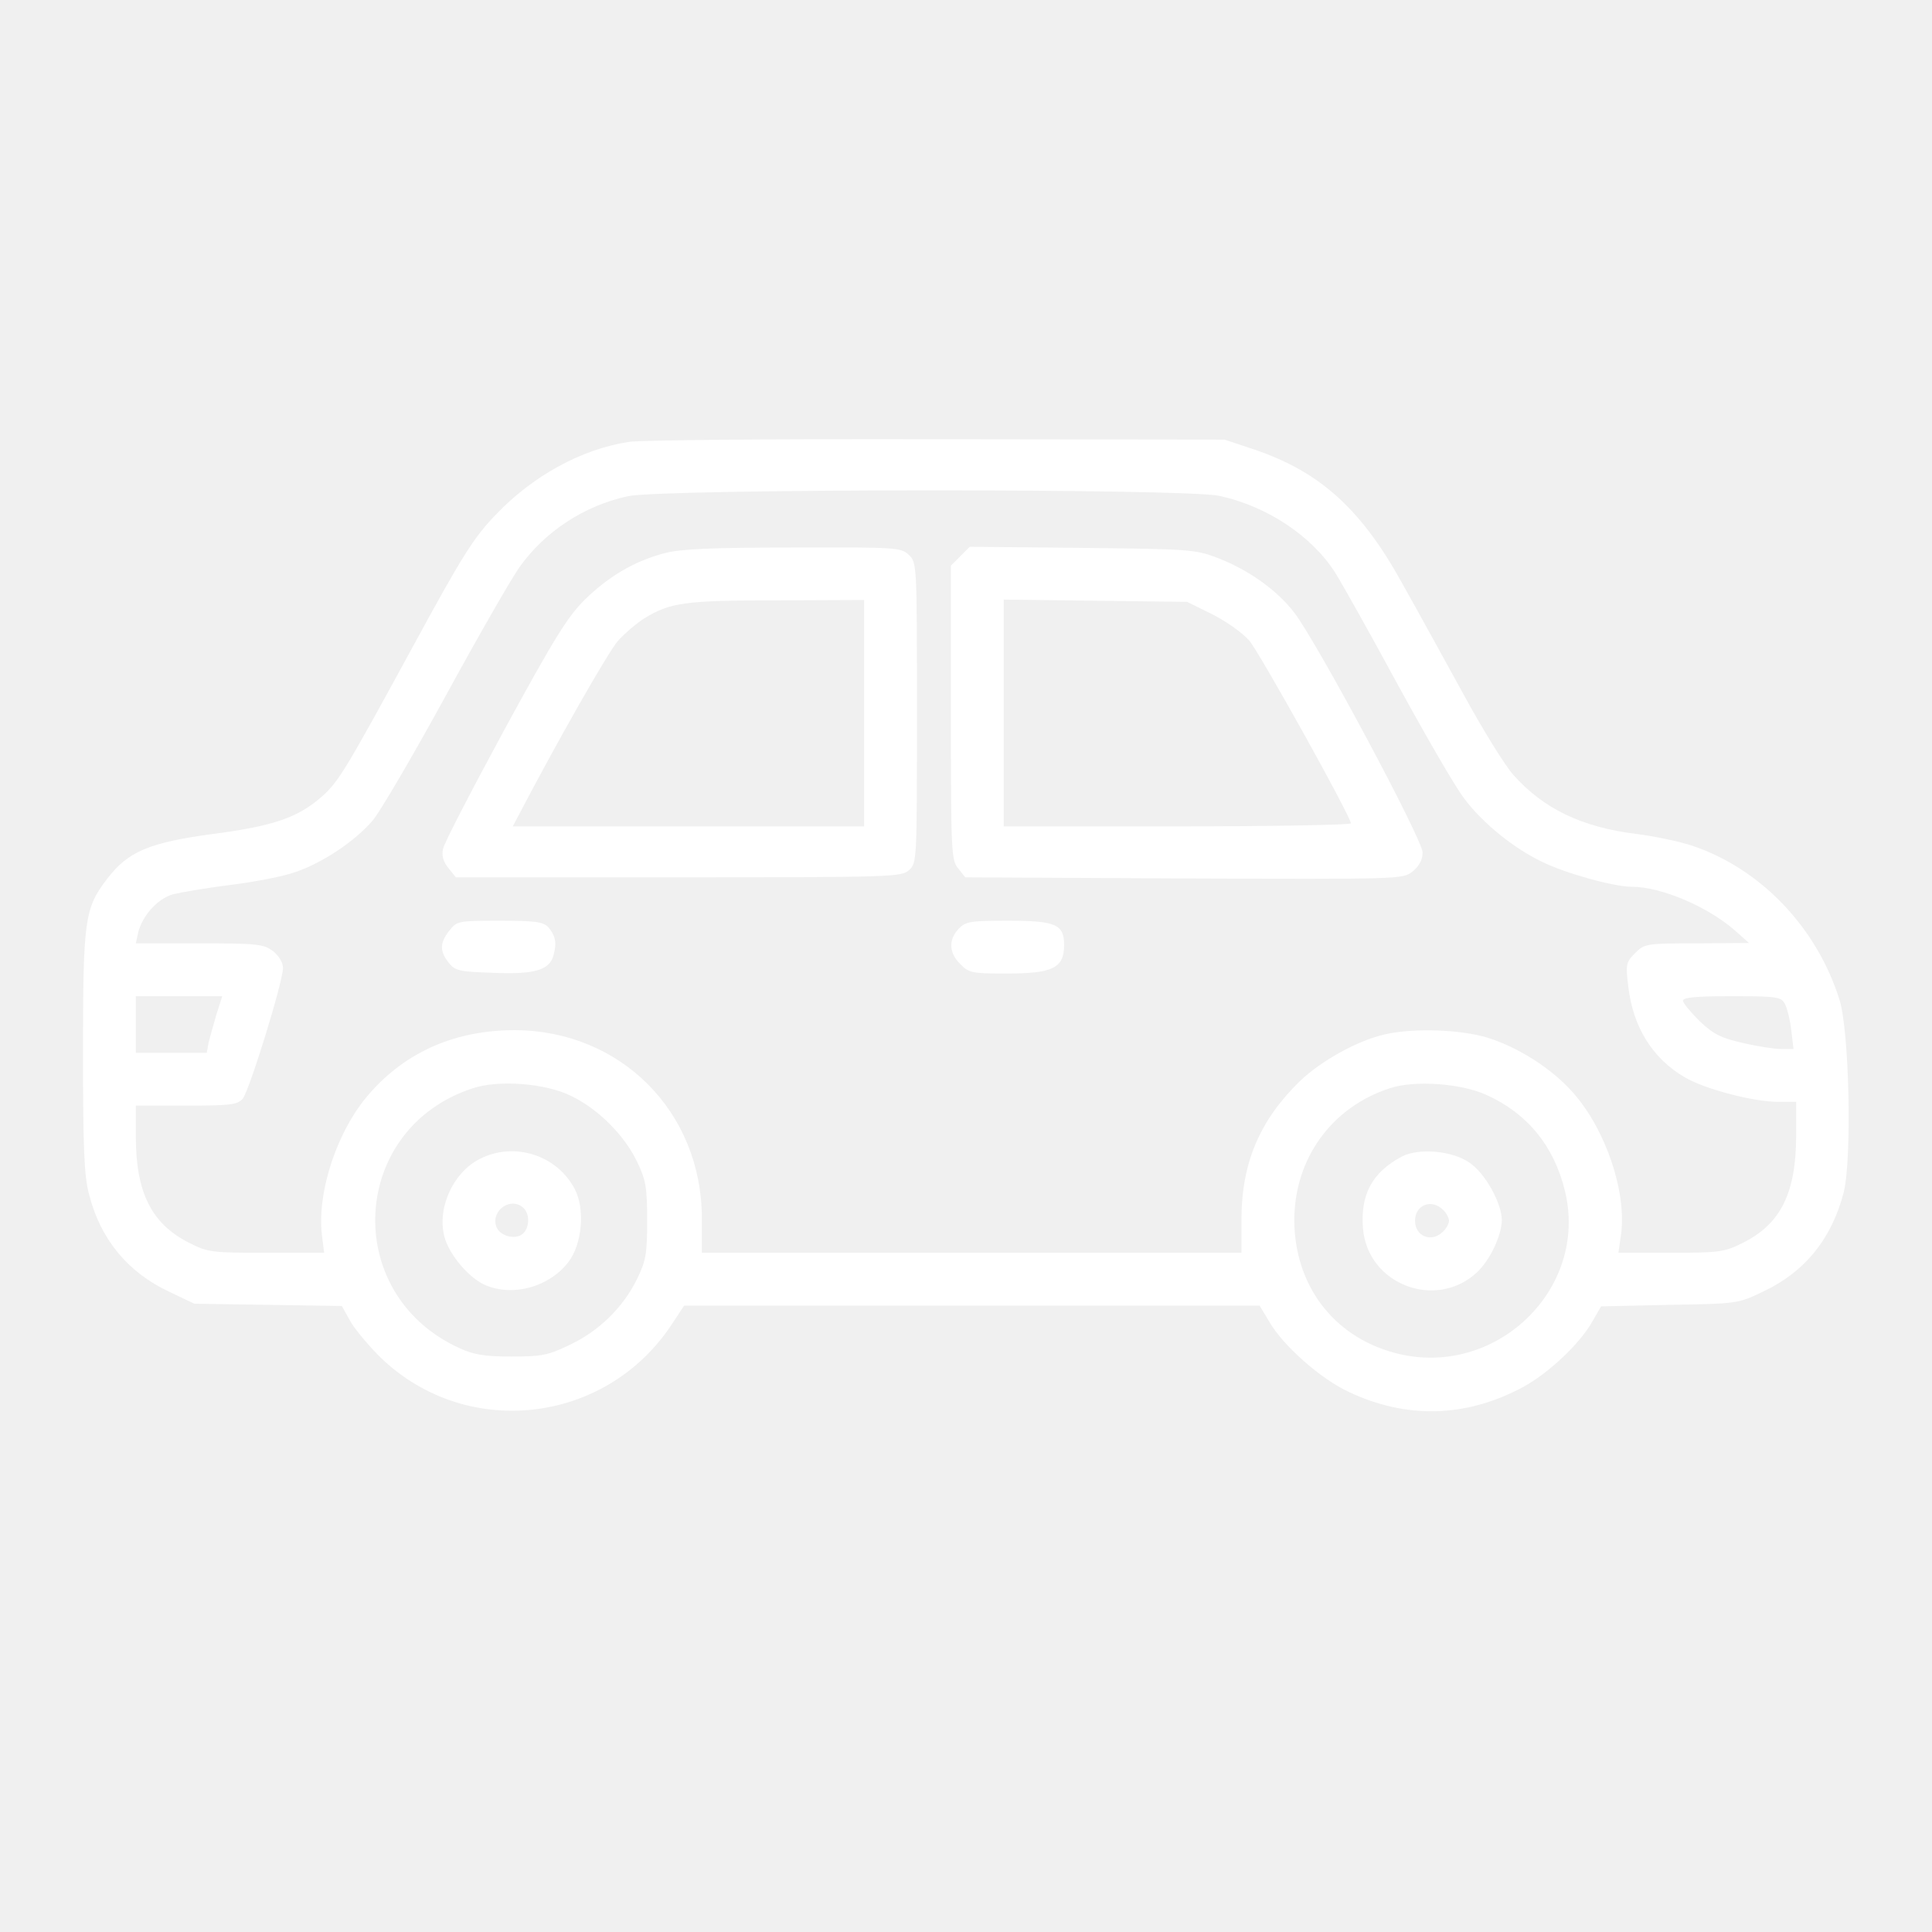
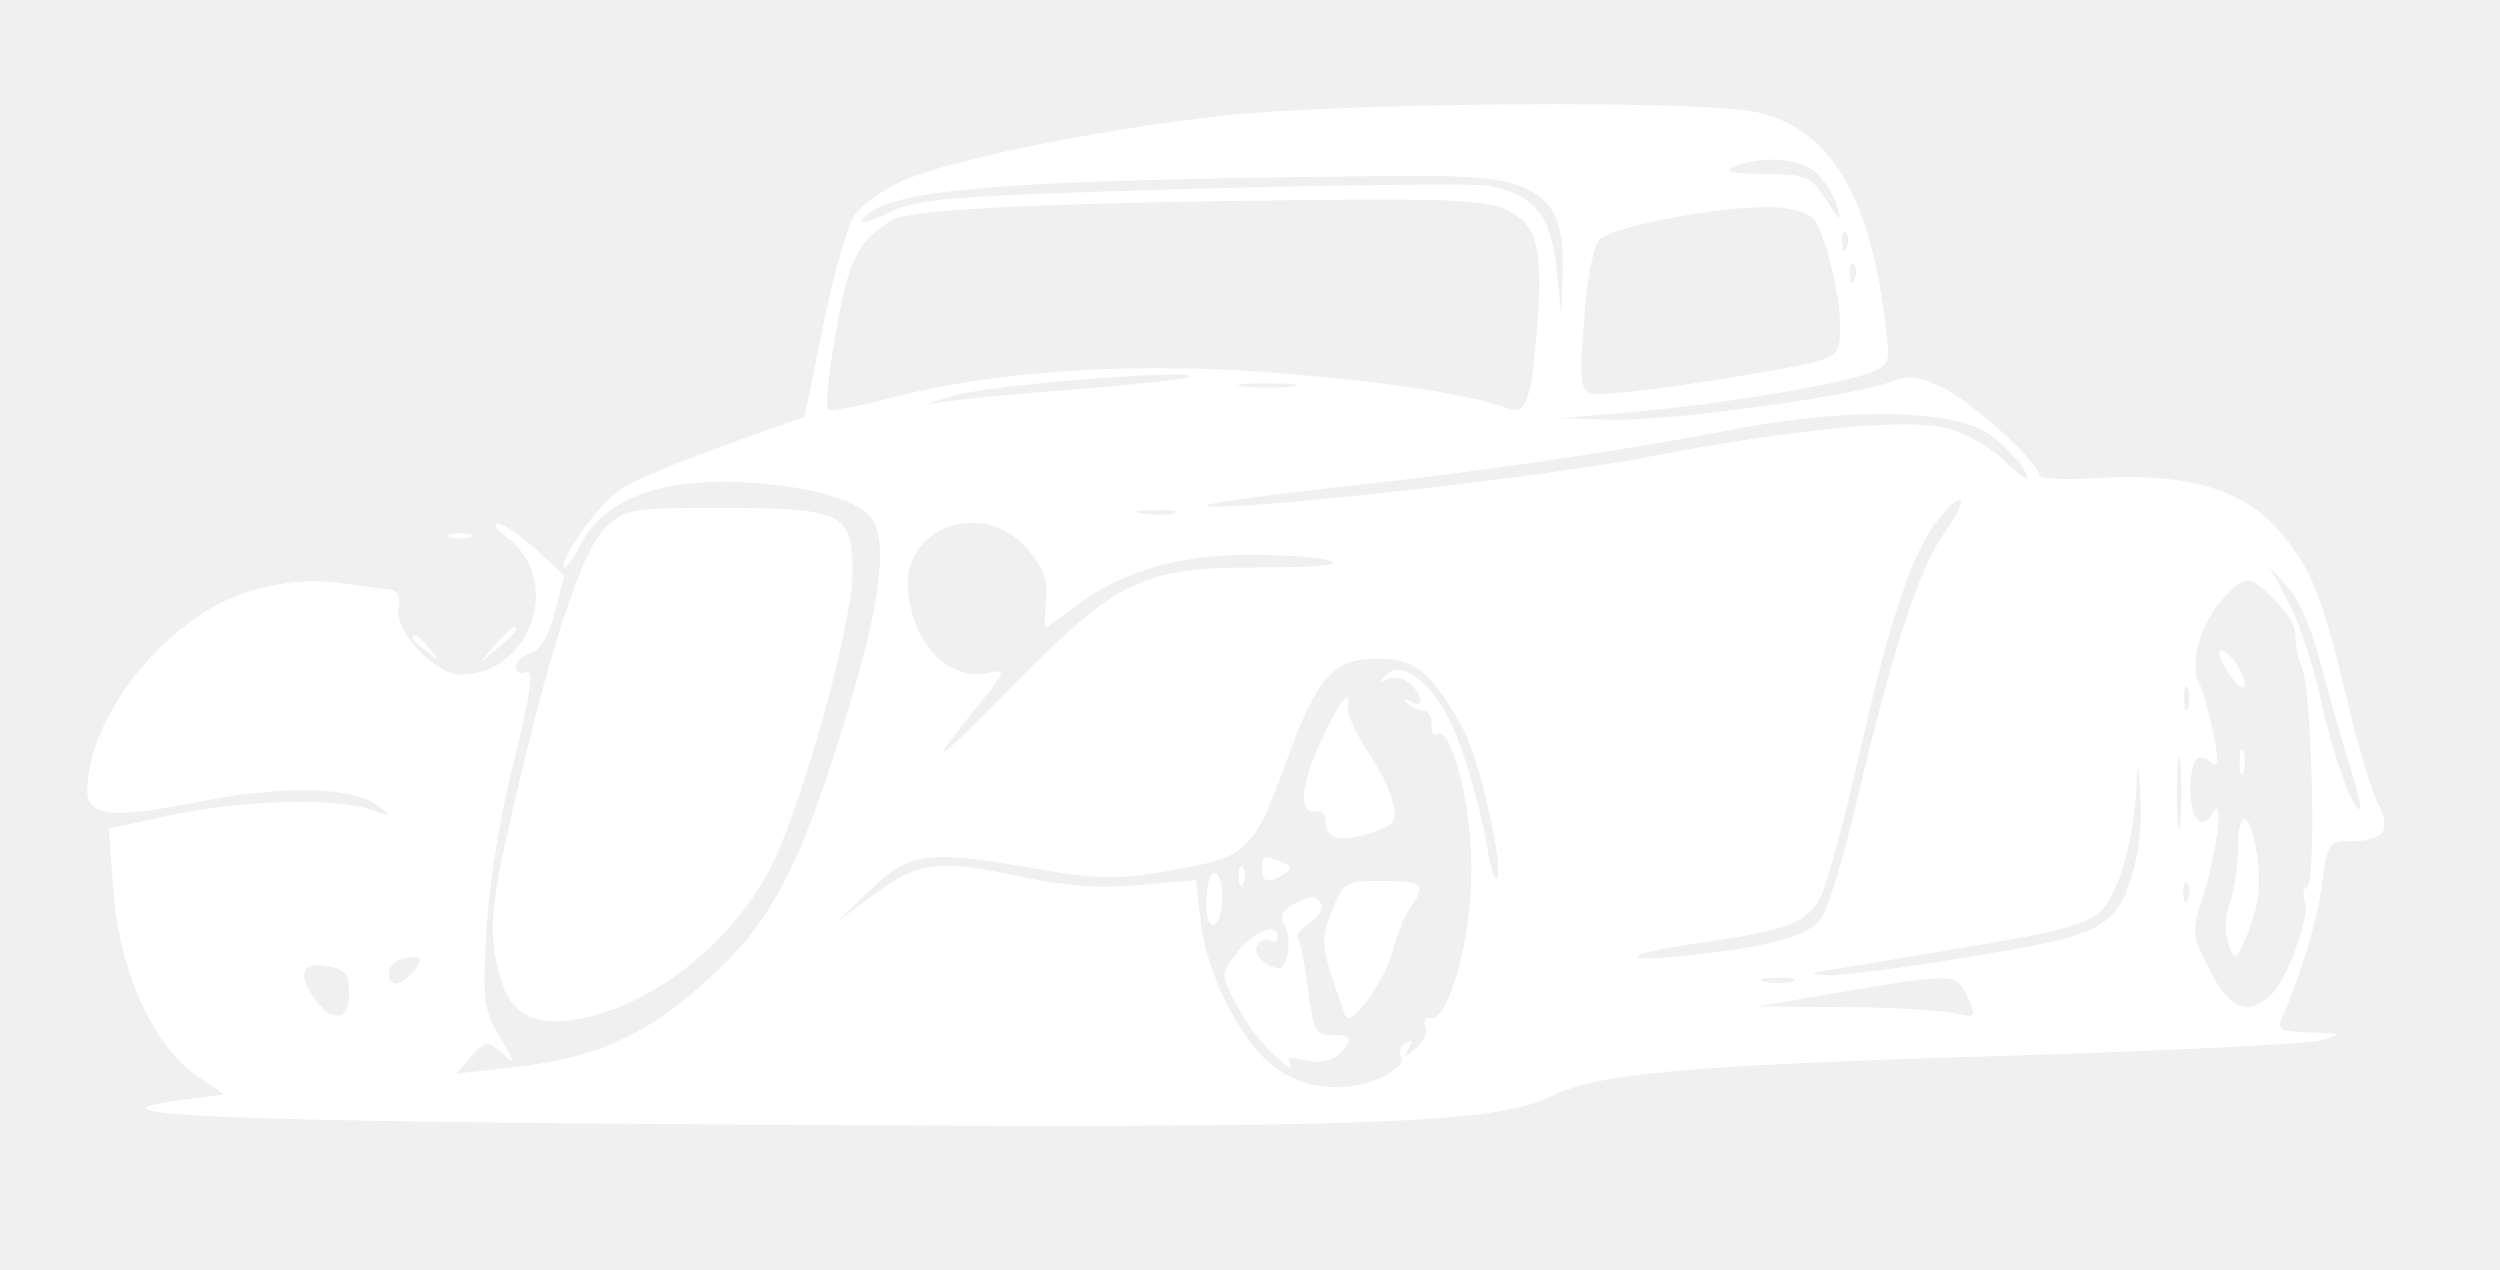
- <svg xmlns="http://www.w3.org/2000/svg" version="1.0" width="512pt" height="512pt" viewBox="0 0 512 512" preserveAspectRatio="xMidYMid meet">
-   <g transform="translate(0,512) scale(0.1,-0.1)" fill="#ffffff" stroke="none">
-     <path d="M1667 3949 c-126 -19 -257 -91 -355 -195 -57 -59 -89 -111 -211 -335 -185 -340 -204 -371 -248 -410 -64 -56 -128 -78 -288 -99 -171 -23 -226 -47 -281 -119 -60 -78 -64 -108 -64 -461 0 -253 3 -328 16 -375 30 -119 103 -207 212 -258 l67 -32 196 -3 195 -3 20 -36 c10 -20 44 -61 74 -92 226 -229 605 -190 782 82 l31 47 763 0 762 0 26 -43 c36 -63 136 -151 209 -185 153 -73 311 -69 461 11 68 36 153 116 186 175 l23 40 181 4 c179 3 182 3 248 35 111 52 182 140 214 263 22 88 15 427 -11 510 -60 192 -209 348 -391 409 -33 11 -100 25 -148 31 -145 18 -246 67 -326 157 -22 25 -81 120 -131 212 -50 91 -123 224 -163 295 -108 196 -217 295 -390 354 l-81 27 -760 1 c-418 1 -786 -2 -818 -7z m1564 -143 c126 -27 245 -106 307 -203 17 -27 92 -160 166 -297 75 -137 154 -274 177 -303 47 -63 130 -131 206 -167 60 -30 190 -66 237 -66 79 0 202 -53 274 -116 l37 -33 -138 -1 c-135 0 -139 -1 -164 -26 -24 -24 -25 -30 -18 -87 12 -108 64 -192 150 -242 52 -31 182 -65 247 -65 l48 0 0 -88 c0 -154 -41 -236 -142 -286 -48 -24 -61 -26 -190 -26 l-139 0 7 49 c15 113 -41 278 -127 375 -56 64 -146 121 -227 146 -71 22 -197 26 -271 9 -73 -16 -171 -71 -226 -124 -106 -103 -154 -216 -155 -362 l0 -93 -715 0 -715 0 0 93 c-1 281 -215 496 -496 497 -155 0 -286 -56 -383 -166 -86 -96 -141 -260 -128 -376 l6 -48 -153 0 c-144 0 -155 1 -204 26 -100 50 -142 133 -142 281 l0 83 133 0 c115 0 136 2 150 18 17 19 107 310 107 347 0 14 -11 32 -26 44 -25 19 -40 21 -196 21 l-168 0 6 28 c11 45 51 90 92 102 20 5 89 17 154 25 64 8 141 23 171 34 73 25 158 82 205 137 20 24 106 171 191 326 85 156 174 311 197 344 67 95 172 164 288 189 92 20 1473 21 1567 1z m-2657 -1373 c-8 -27 -17 -60 -21 -75 l-5 -28 -94 0 -94 0 0 75 0 75 115 0 114 0 -15 -47z m4156 27 c6 -11 14 -43 17 -70 l6 -50 -32 0 c-18 0 -64 7 -102 16 -58 13 -78 23 -115 58 -24 24 -44 48 -44 54 0 9 37 12 130 12 120 0 130 -2 140 -20z m-3217 -244 c73 -35 143 -106 176 -176 23 -48 26 -68 26 -155 0 -88 -3 -106 -27 -155 -37 -75 -100 -137 -178 -174 -58 -28 -75 -31 -155 -31 -72 0 -100 5 -139 23 -313 144 -289 582 37 688 69 23 193 13 260 -20z m2427 2 c108 -49 178 -135 207 -253 65 -263 -187 -502 -452 -430 -163 44 -265 181 -265 353 1 162 99 298 253 348 66 22 190 13 257 -18z" />
-     <path d="M1761 3654 c-80 -21 -149 -62 -212 -124 -46 -46 -81 -103 -213 -345 -86 -159 -160 -301 -162 -315 -4 -17 1 -34 14 -50 l20 -25 590 0 c566 0 591 1 611 19 21 19 21 25 21 417 0 397 0 398 -22 419 -21 19 -33 20 -307 19 -217 0 -299 -4 -340 -15z m529 -424 l0 -300 -465 0 -466 0 12 23 c105 201 241 440 267 469 19 21 50 47 69 59 68 42 107 48 351 48 l232 1 0 -300z" />
-     <path d="M2545 3646 l-25 -25 0 -389 c0 -369 1 -391 19 -413 l19 -24 579 -3 c575 -2 580 -2 606 18 18 15 27 31 27 51 0 34 -277 552 -339 634 -46 61 -124 116 -206 147 -57 22 -77 23 -357 26 l-298 3 -25 -25z m668 -154 c37 -19 80 -49 98 -70 29 -35 269 -466 269 -484 0 -4 -207 -8 -460 -8 l-460 0 0 301 0 300 243 -3 243 -3 67 -33z" />
-     <path d="M1191 2654 c-26 -33 -26 -55 -2 -85 17 -22 29 -24 116 -27 111 -5 152 7 162 47 9 33 5 51 -14 74 -14 14 -34 17 -129 17 -110 0 -113 -1 -133 -26z" />
-     <path d="M2540 2658 c-27 -29 -25 -64 5 -93 22 -23 31 -25 120 -25 125 0 155 14 155 76 0 54 -22 64 -148 64 -102 0 -113 -2 -132 -22z" />
-     <path d="M1272 2049 c-74 -37 -117 -138 -92 -214 16 -47 66 -104 107 -121 74 -31 169 -4 219 61 37 48 45 141 17 194 -47 90 -160 126 -251 80z m116 -131 c17 -17 15 -53 -3 -68 -20 -17 -62 -5 -70 20 -14 44 41 80 73 48z" />
-     <path d="M3715 2055 c-79 -42 -110 -101 -103 -190 12 -149 193 -218 302 -117 35 33 65 97 66 138 0 45 -44 125 -86 153 -46 32 -135 39 -179 16z m109 -141 c9 -8 16 -22 16 -29 0 -7 -7 -21 -16 -29 -30 -30 -74 -13 -74 29 0 42 44 59 74 29z" />
+ <svg xmlns="http://www.w3.org/2000/svg" version="1.0" width="315pt" height="160pt" viewBox="0 0 315 160" preserveAspectRatio="xMidYMid meet">
+   <g transform="translate(0,160) scale(0.1,-0.1)" fill="#ffffff" stroke="none">
+     <path d="M1538 1454 c-153 -17 -340 -55 -401 -82 -25 -11 -52 -31 -61 -44 -9 -14 -26 -76 -39 -139 l-23 -114 -103 -37 c-57 -20 -115 -45 -130 -55 -29 -22 -71 -80 -71 -97 1 -6 10 6 21 27 28 54 91 81 184 80 79 -1 152 -17 178 -40 31 -29 17 -124 -45 -313 -41 -127 -77 -196 -130 -249 -90 -90 -158 -124 -274 -136 l-69 -8 19 22 c18 20 20 20 39 4 17 -16 17 -14 -3 20 -21 35 -22 47 -17 135 3 56 17 146 35 214 21 85 25 115 15 111 -7 -3 -13 0 -13 7 0 6 8 14 18 17 12 3 23 21 31 51 l12 47 -35 32 c-20 18 -41 33 -48 33 -7 0 -3 -7 8 -15 75 -52 35 -175 -56 -175 -32 0 -83 55 -78 83 3 15 -1 23 -11 24 -9 1 -39 5 -67 9 -35 4 -69 1 -109 -11 -101 -29 -205 -156 -205 -251 0 -33 31 -36 142 -14 106 21 193 19 225 -6 16 -12 15 -13 -10 -4 -43 15 -162 12 -251 -7 l-79 -17 6 -79 c7 -99 50 -194 104 -232 l36 -24 -54 -7 c-142 -19 39 -27 721 -31 768 -5 936 1 1005 36 58 29 176 39 580 51 198 6 374 15 390 19 29 9 28 9 -14 10 -37 1 -42 3 -36 18 25 56 45 125 51 170 6 49 8 53 33 53 45 0 55 13 37 48 -8 16 -27 78 -40 136 -31 129 -45 162 -86 209 -43 50 -116 71 -222 65 -43 -3 -78 -1 -78 2 0 16 -81 90 -119 110 -32 16 -45 18 -68 9 -47 -18 -275 -49 -348 -48 l-70 2 94 8 c110 10 257 34 296 49 27 10 27 12 20 67 -20 160 -71 242 -163 262 -73 15 -515 12 -674 -5z m750 -71 c11 -10 23 -29 27 -43 6 -21 4 -20 -14 8 -19 30 -25 32 -78 33 -42 0 -52 3 -38 9 34 14 82 11 103 -7z m-373 -17 c43 -18 55 -42 54 -108 l-2 -53 -6 59 c-7 65 -29 91 -85 102 -18 3 -187 1 -375 -4 -307 -9 -345 -12 -381 -30 -22 -10 -37 -15 -34 -10 24 39 160 51 642 56 112 2 162 -2 187 -12z m-15 -31 c37 -19 44 -47 37 -144 -7 -94 -14 -114 -36 -106 -45 18 -169 36 -304 46 -173 13 -347 1 -473 -32 -42 -11 -79 -18 -81 -15 -3 3 1 46 10 96 15 91 29 119 72 143 23 14 210 22 528 25 178 2 223 -1 247 -13z m384 -10 c17 -18 39 -113 34 -152 -3 -26 -5 -27 -151 -51 -81 -13 -154 -21 -163 -18 -13 5 -14 20 -8 93 3 49 12 94 19 101 14 15 138 40 207 41 29 1 52 -5 62 -14z m43 -37 c-3 -8 -6 -5 -6 6 -1 11 2 17 5 13 3 -3 4 -12 1 -19z m10 -40 c-3 -8 -6 -5 -6 6 -1 11 2 17 5 13 3 -3 4 -12 1 -19z m-838 -123 c-3 -2 -63 -9 -134 -15 -72 -5 -146 -12 -165 -15 l-35 -5 35 11 c44 14 310 35 299 24z m129 -12 c-15 -2 -42 -2 -60 0 -18 2 -6 4 27 4 33 0 48 -2 33 -4z m880 -61 c17 -13 37 -33 43 -45 8 -16 2 -13 -24 11 -20 20 -52 37 -77 43 -52 12 -192 -2 -370 -36 -130 -26 -512 -68 -558 -63 -15 2 50 11 143 22 190 20 369 46 525 76 145 27 273 24 318 -8z m-57 -122 c-32 -44 -65 -144 -110 -333 -16 -71 -37 -139 -45 -152 -16 -25 -63 -38 -180 -50 -81 -8 -65 4 20 16 118 17 143 26 159 62 9 18 30 100 49 182 37 165 66 250 97 289 33 42 42 30 10 -14z m-973 23 c-10 -2 -28 -2 -40 0 -13 2 -5 4 17 4 22 1 32 -1 23 -4z m-183 -45 c20 -24 26 -40 23 -65 -2 -18 -2 -33 0 -33 2 0 19 12 37 26 58 44 130 65 219 65 45 0 91 -3 103 -8 14 -5 -20 -8 -90 -8 -149 0 -178 -14 -316 -154 -99 -101 -107 -104 -33 -13 27 33 29 39 12 35 -52 -14 -100 33 -106 104 -7 80 97 115 151 51z m1629 -144 c10 -38 26 -95 36 -126 10 -32 16 -58 14 -58 -10 0 -33 64 -49 135 -9 44 -28 100 -41 125 l-24 45 24 -26 c13 -15 31 -57 40 -95z m-59 81 c14 -13 26 -32 27 -42 1 -20 4 -35 8 -43 13 -26 19 -270 7 -277 -5 -3 -6 -11 -3 -19 7 -19 -22 -99 -44 -119 -28 -26 -53 -15 -77 35 -21 41 -21 48 -9 85 18 52 29 137 15 112 -14 -25 -29 -11 -29 27 0 38 8 50 25 36 10 -8 11 0 4 35 -5 25 -13 54 -18 64 -13 24 2 77 31 108 27 29 33 29 63 -2z m-1062 -102 c14 -16 35 -48 46 -73 20 -47 46 -168 37 -177 -2 -3 -8 12 -11 33 -12 70 -36 148 -57 182 -25 41 -56 59 -72 41 -8 -9 -8 -10 2 -5 7 4 19 2 27 -4 18 -15 20 -34 3 -24 -8 4 -10 3 -5 -2 5 -5 14 -9 20 -9 7 0 11 -8 11 -18 -1 -9 2 -15 6 -12 19 12 45 -91 44 -175 -1 -89 -29 -187 -52 -183 -6 2 -9 -3 -6 -11 3 -7 -3 -19 -12 -27 -15 -12 -17 -12 -9 0 5 10 4 12 -4 7 -6 -4 -9 -11 -6 -16 10 -16 -39 -40 -81 -40 -26 0 -53 8 -75 23 -42 29 -88 115 -96 185 l-6 53 -71 -6 c-48 -5 -95 -1 -144 9 -109 24 -133 21 -189 -20 l-48 -35 42 40 c49 48 73 50 212 26 64 -12 98 -13 147 -5 117 19 122 23 165 141 38 106 59 129 114 129 32 0 47 -6 68 -27z m954 -35 c-3 -7 -5 -2 -5 12 0 14 2 19 5 13 2 -7 2 -19 0 -25z m-10 -145 c-2 -21 -4 -4 -4 37 0 41 2 58 4 38 2 -21 2 -55 0 -75z m-57 -52 c-21 -80 -37 -89 -205 -116 -82 -14 -163 -24 -180 -24 -26 2 -27 2 -5 6 14 2 92 15 174 29 117 19 155 29 172 45 23 22 42 88 46 157 1 32 2 31 5 -10 2 -26 -1 -65 -7 -87z m67 -43 c-3 -8 -6 -5 -6 6 -1 11 2 17 5 13 3 -3 4 -12 1 -19z m-2237 -93 c-16 -19 -30 -19 -30 -1 0 8 8 16 18 18 24 6 27 1 12 -17z m-80 -26 c0 -36 -23 -39 -46 -4 -20 30 -12 44 21 37 20 -3 25 -10 25 -33z m1818 14 c-10 -2 -26 -2 -35 0 -10 3 -2 5 17 5 19 0 27 -2 18 -5z m221 -19 c12 -26 11 -27 -20 -20 -17 3 -79 7 -138 7 l-106 1 105 18 c144 24 145 24 159 -6z" />
+     <path d="M2806 755 c9 -14 19 -24 21 -21 7 7 -16 46 -28 46 -5 0 -2 -11 7 -25z" />
+     <path d="M2822 640 c0 -14 2 -19 5 -12 2 6 2 18 0 25 -3 6 -5 1 -5 -13z" />
+     <path d="M2820 531 c0 -21 -5 -51 -10 -68 -7 -18 -7 -39 -2 -53 8 -22 10 -21 26 19 12 31 15 56 10 92 -8 58 -24 65 -24 10z" />
+     <path d="M1664 665 c-26 -55 -28 -92 -6 -87 7 1 12 -4 12 -12 0 -23 18 -28 56 -16 32 11 35 15 29 39 -3 14 -18 44 -33 66 -14 22 -25 46 -24 53 6 29 -11 8 -34 -43z" />
+     <path d="M1590 505 c0 -17 9 -19 28 -6 11 7 10 10 -3 15 -23 9 -25 8 -25 -9z" />
+     <path d="M1561 494 c0 -11 3 -14 6 -6 3 7 2 16 -1 19 -3 4 -6 -2 -5 -13z" />
+     <path d="M1520 464 c0 -21 4 -33 10 -29 6 3 10 19 10 36 0 16 -4 29 -10 29 -5 0 -10 -16 -10 -36z" />
+     <path d="M1678 452 c-15 -38 -14 -46 17 -131 7 -18 51 44 61 85 4 16 13 38 20 49 22 31 17 35 -34 35 -47 0 -49 -1 -64 -38z" />
+     <path d="M1627 459 c-12 -7 -15 -15 -8 -26 9 -16 4 -53 -8 -53 -16 1 -33 19 -27 29 4 6 12 9 17 6 5 -4 9 -1 9 5 0 19 -32 6 -52 -21 -20 -26 -20 -27 0 -65 11 -21 32 -50 48 -64 15 -14 24 -19 20 -12 -6 10 -1 11 18 6 16 -4 32 -1 41 6 21 18 19 27 -7 26 -20 -1 -23 6 -30 58 -4 32 -10 61 -13 64 -3 3 4 12 15 19 11 8 18 19 15 24 -8 11 -15 11 -38 -2z" />
+     <path d="M761 933 c-29 -30 -70 -156 -116 -358 -28 -122 -30 -153 -14 -208 12 -45 43 -61 98 -51 95 17 198 100 245 197 39 81 98 294 100 362 1 79 -10 85 -167 85 -116 0 -119 -1 -146 -27z" />
+     <path d="M568 923 c6 -2 18 -2 25 0 6 3 1 5 -13 5 -14 0 -19 -2 -12 -5z" />
+     <path d="M624 788 l-19 -23 23 19 c21 18 27 26 19 26 -2 0 -12 -10 -23 -22z" />
+     <path d="M520 796 c0 -2 8 -10 18 -17 15 -13 16 -12 3 4 -13 16 -21 21 -21 13z" />
  </g>
</svg>
